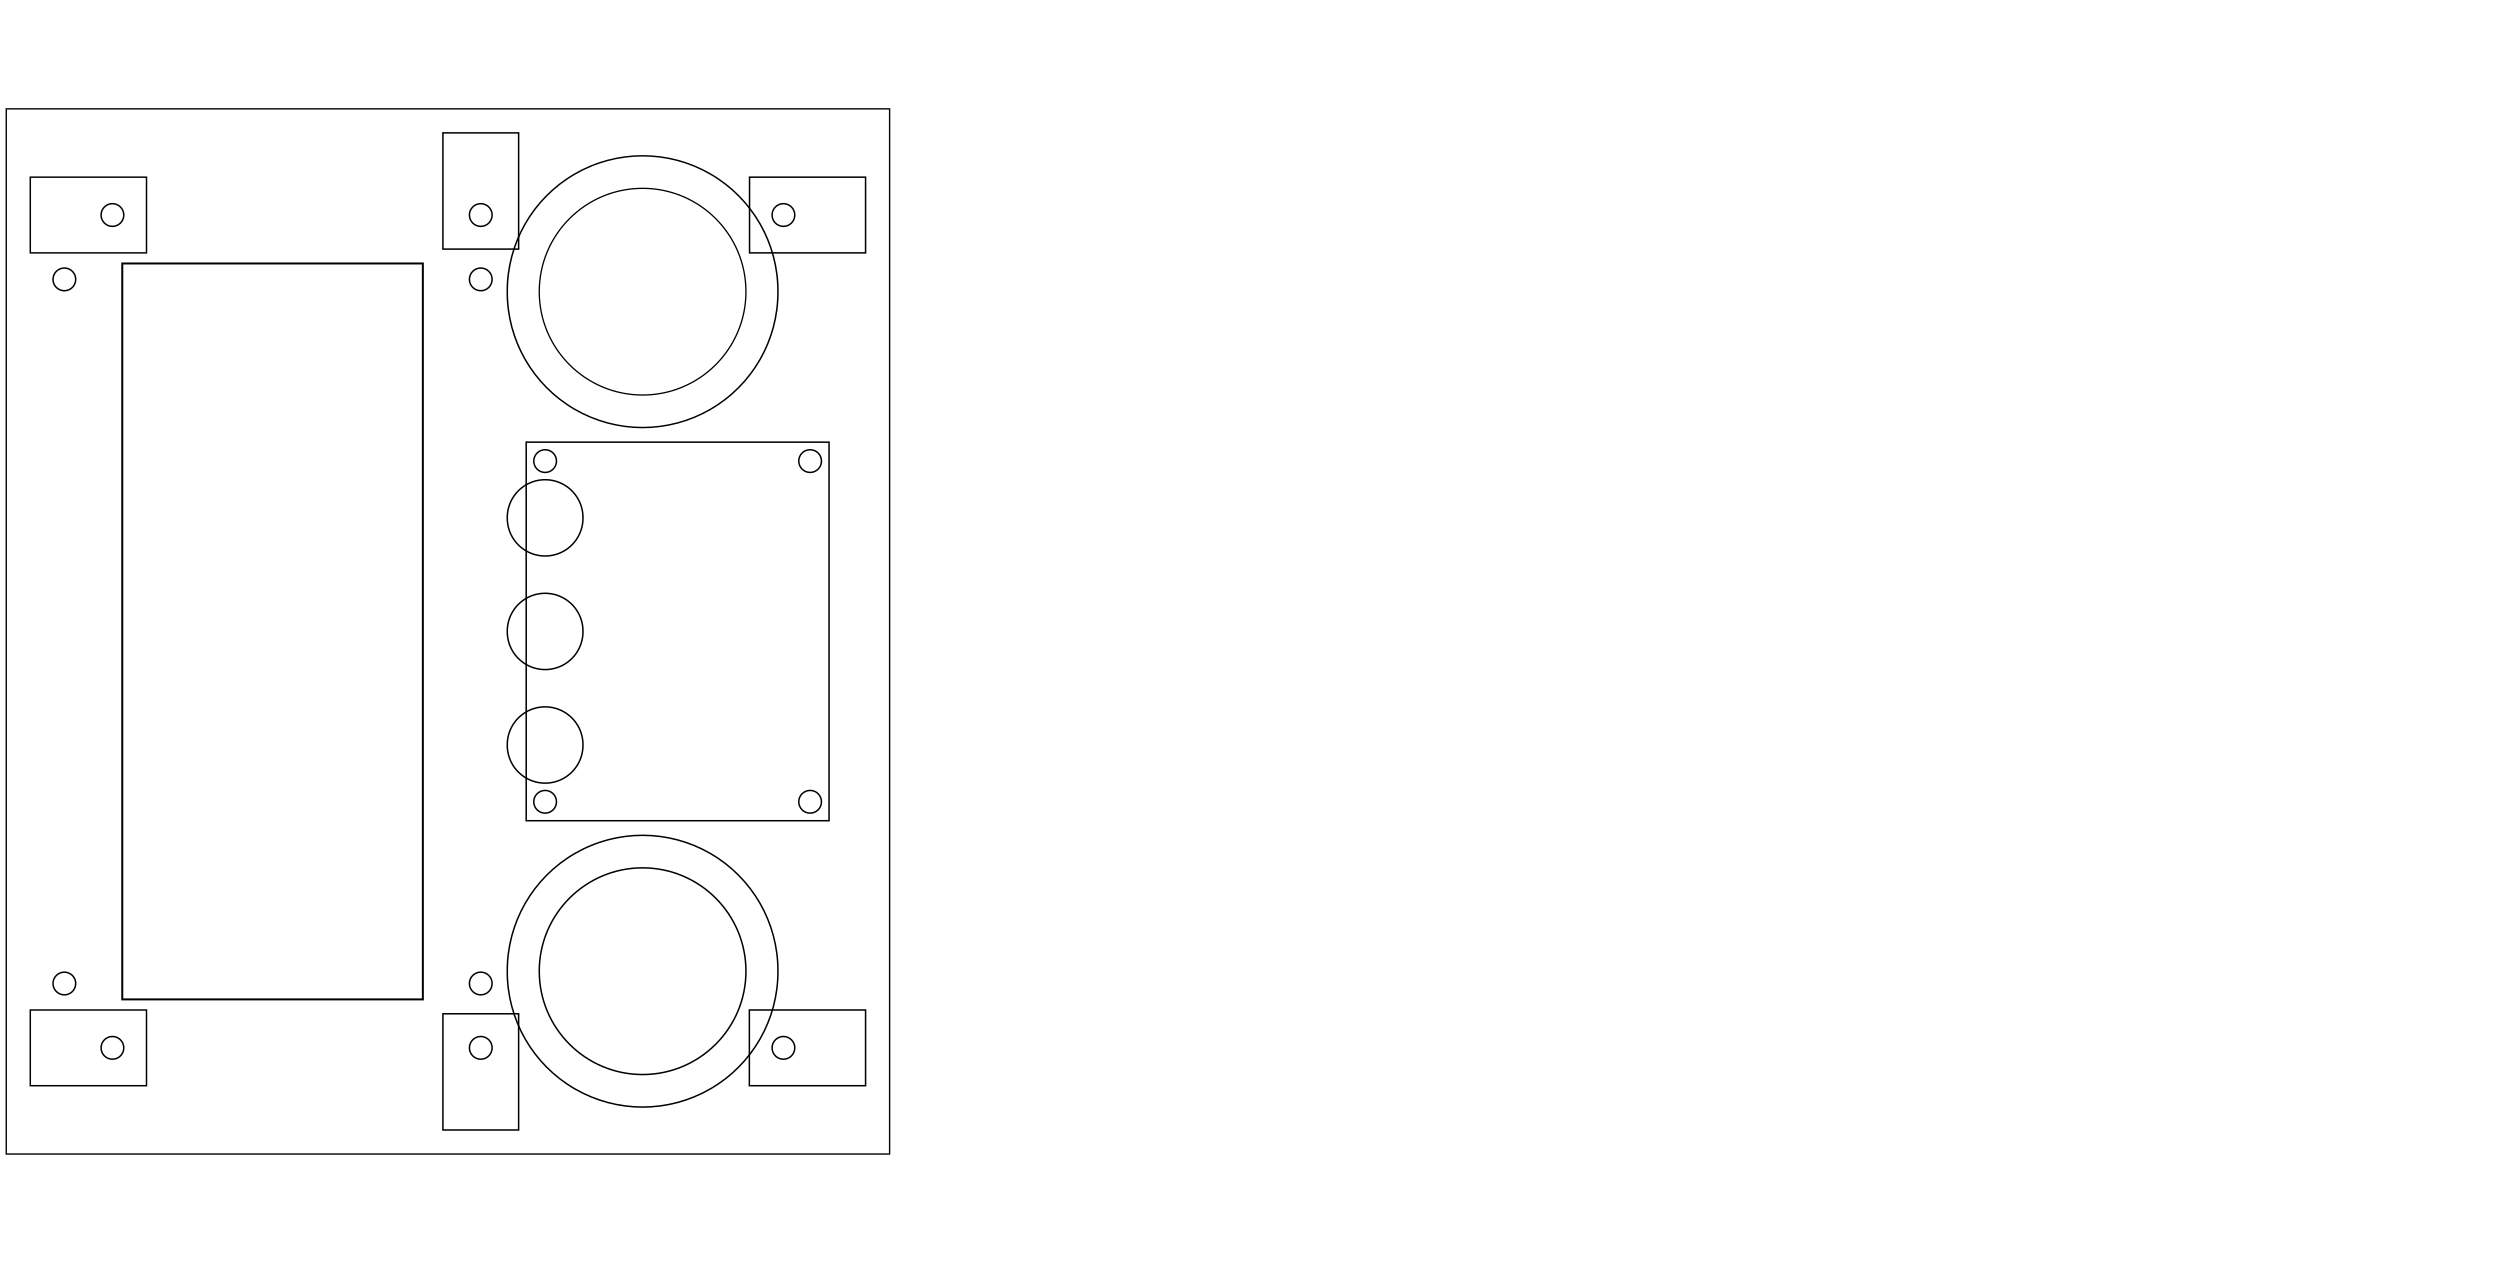
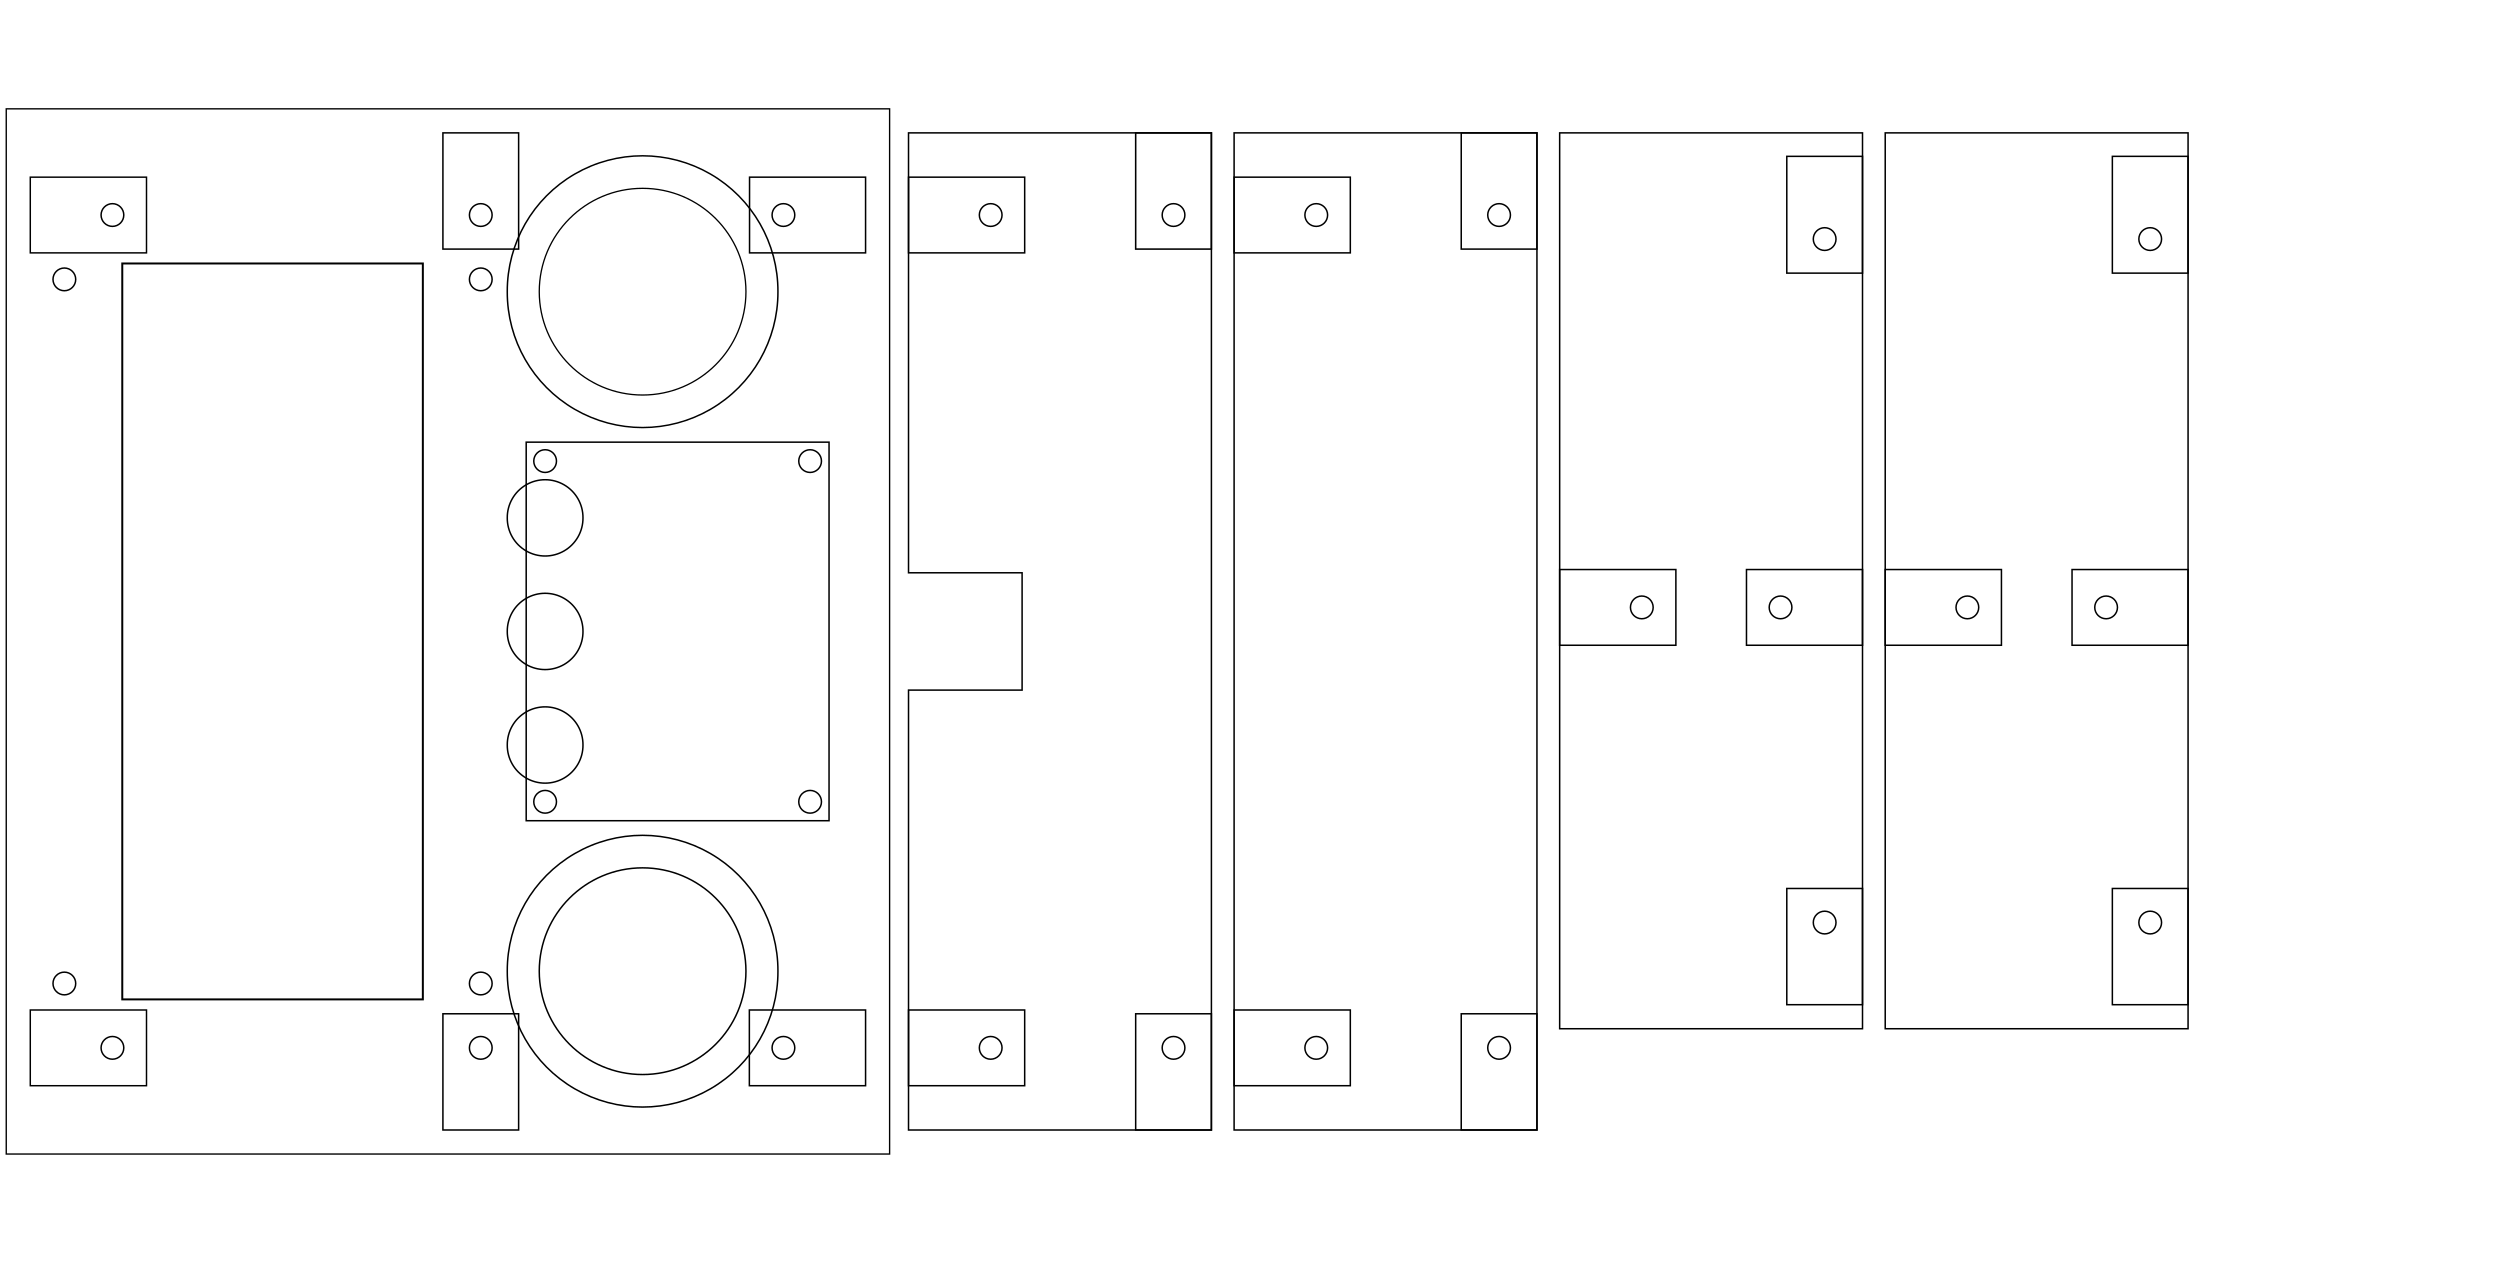
<svg xmlns="http://www.w3.org/2000/svg" width="1170" height="593.15" id="svg3312" version="1.1">
  <defs id="defs3314" />
  <g id="layer1" transform="translate(0,-459.2101)" style="display:inline">
    <path style="fill:none;stroke:#000000;stroke-width:0.709;stroke-miterlimit:4;stroke-opacity:1;stroke-dasharray:none" id="path3373" d="m 57.933,437.244 a 5.315,5.315 0 1 1 -10.63,0 5.315,5.315 0 1 1 10.63,0 z" transform="translate(0,512.3597)" />
    <path style="fill:none;stroke:#000000;stroke-width:0.709;stroke-miterlimit:4;stroke-opacity:1;stroke-dasharray:none" id="path3452" d="m 57.933,47.48 a 5.315,5.315 0 1 1 -10.63,0 5.315,5.315 0 1 1 10.63,0 z" transform="translate(0,512.3597)" />
    <path style="fill:none;stroke:#000000;stroke-width:0.709;stroke-miterlimit:4;stroke-opacity:1;stroke-dasharray:none" id="path3589" d="m 35.433,130.748 a 5.315,5.315 0 1 1 -10.63,0 5.315,5.315 0 1 1 10.63,0 z" transform="translate(0,459.2101)" />
    <path style="fill:none;stroke:#000000;stroke-width:0.709;stroke-miterlimit:4;stroke-opacity:1;stroke-dasharray:none" id="path3591" d="m 35.433,460.276 a 5.315,5.315 0 1 1 -10.63,0 5.315,5.315 0 1 1 10.63,0 z" transform="translate(0,459.2101)" />
    <rect style="fill:none;stroke:#000000;stroke-width:0.937;stroke-miterlimit:4;stroke-opacity:1;stroke-dasharray:none" id="rect3599" width="140.669" height="344.409" x="57.224" y="582.517" />
    <path style="fill:none;stroke:#000000;stroke-width:0.709;stroke-miterlimit:4;stroke-opacity:1;stroke-dasharray:none" id="path3601" d="m 230.315,130.748 a 5.315,5.315 0 1 1 -10.63,0 5.315,5.315 0 1 1 10.63,0 z" transform="translate(0,459.2101)" />
    <path style="fill:none;stroke:#000000;stroke-width:0.709;stroke-miterlimit:4;stroke-opacity:1;stroke-dasharray:none" id="path3603" d="m 230.315,460.276 a 5.315,5.315 0 1 1 -10.63,0 5.315,5.315 0 1 1 10.63,0 z" transform="translate(0,459.2101)" />
    <rect style="fill:none;stroke:#000000;stroke-width:0.643;stroke-miterlimit:4;stroke-opacity:1;stroke-dasharray:none" id="rect3625" width="413.415" height="489.153" x="2.923" y="510.145" />
    <path style="fill:none;stroke:#000000;stroke-width:0.709;stroke-miterlimit:4;stroke-opacity:1;stroke-dasharray:none" id="path3635" d="m 363.189,143.991 a 55.408,55.851 0 1 1 -110.817,0 55.408,55.851 0 1 1 110.817,0 z" transform="matrix(0.8729016,0,0,0.8659794,32.07608,471.0227)" />
    <path style="fill:none;stroke:#000000;stroke-width:0.709;stroke-miterlimit:4;stroke-opacity:1;stroke-dasharray:none" id="path3655" d="m 230.315,100.63 a 5.315,5.315 0 1 1 -10.63,0 5.315,5.315 0 1 1 10.63,0 z" transform="translate(0,459.2101)" />
    <path style="fill:none;stroke:#000000;stroke-width:0.709;stroke-miterlimit:4;stroke-opacity:1;stroke-dasharray:none" id="path3665" d="m 230.315,490.394 a 5.315,5.315 0 1 1 -10.63,0 5.315,5.315 0 1 1 10.63,0 z" transform="translate(0,459.2101)" />
    <path style="fill:none;stroke:#000000;stroke-width:0.709;stroke-miterlimit:4;stroke-opacity:1;stroke-dasharray:none" id="path3671" d="m 272.835,295.512 a 17.717,17.717 0 1 1 -35.433,0 17.717,17.717 0 1 1 35.433,0 z" transform="translate(0,459.2101)" />
    <path style="fill:none;stroke:#000000;stroke-width:0.709;stroke-miterlimit:4;stroke-opacity:1;stroke-dasharray:none" id="path3673" d="m 272.835,242.362 a 17.717,17.717 0 1 1 -35.433,0 17.717,17.717 0 1 1 35.433,0 z" transform="translate(0,459.2101)" />
    <path style="fill:none;stroke:#000000;stroke-width:0.709;stroke-miterlimit:4;stroke-opacity:1;stroke-dasharray:none" id="path3677" d="m 272.835,348.661 a 17.717,17.717 0 1 1 -35.433,0 17.717,17.717 0 1 1 35.433,0 z" transform="translate(0,459.2101)" />
    <path style="fill:none;stroke:#000000;stroke-width:0.709;stroke-miterlimit:4;stroke-opacity:1;stroke-dasharray:none" id="path3679" d="m 260.433,375.236 a 5.315,5.315 0 1 1 -10.63,0 5.315,5.315 0 1 1 10.63,0 z" transform="translate(0,459.2101)" />
    <path style="fill:none;stroke:#000000;stroke-width:0.709;stroke-miterlimit:4;stroke-opacity:1;stroke-dasharray:none" id="path3685" d="m 260.433,215.787 a 5.315,5.315 0 1 1 -10.63,0 5.315,5.315 0 1 1 10.63,0 z" transform="translate(0,459.2101)" />
    <path style="fill:none;stroke:#000000;stroke-width:0.709;stroke-miterlimit:4;stroke-opacity:1;stroke-dasharray:none" id="path3691" d="m 384.449,215.787 a 5.315,5.315 0 1 1 -10.63,0 5.315,5.315 0 1 1 10.63,0 z" transform="translate(0,459.2101)" />
    <path style="fill:none;stroke:#000000;stroke-width:0.709;stroke-miterlimit:4;stroke-opacity:1;stroke-dasharray:none" id="path3693" d="m 384.449,375.236 a 5.315,5.315 0 1 1 -10.63,0 5.315,5.315 0 1 1 10.63,0 z" transform="translate(0,459.2101)" />
    <path style="fill:none;stroke:#000000;stroke-width:0.709;stroke-miterlimit:4;stroke-opacity:1;stroke-dasharray:none" id="path3711" d="m 349.104,454.518 a 48.366,48.366 0 1 1 -96.732,0 48.366,48.366 0 1 1 96.732,0 z" transform="translate(0,459.2101)" />
    <path style="fill:none;stroke:#000000;stroke-width:0.709;stroke-miterlimit:4;stroke-opacity:1;stroke-dasharray:none" id="path3719" d="m 371.959,490.394 a 5.315,5.315 0 1 1 -10.63,0 5.315,5.315 0 1 1 10.63,0 z" transform="translate(0,459.2101)" />
    <path style="fill:none;stroke:#000000;stroke-width:0.709;stroke-miterlimit:4;stroke-opacity:1;stroke-dasharray:none" id="path3731" d="m 371.959,100.63 a 5.315,5.315 0 1 1 -10.63,0 5.315,5.315 0 1 1 10.63,0 z" transform="translate(0,459.2101)" />
+     <path style="fill:none;stroke:#000000;stroke-width:0.709;stroke-miterlimit:4;stroke-opacity:1;stroke-dasharray:none" id="path3739" d="m 468.957,100.63 a 5.315,5.315 0 1 1 -10.63,0 5.315,5.315 0 1 1 10.63,0 z" transform="translate(0,459.2101)" />
+     <path style="fill:none;stroke:#000000;stroke-width:0.709;stroke-miterlimit:4;stroke-opacity:1;stroke-dasharray:none" id="path3741" d="m 468.957,490.394 a 5.315,5.315 0 1 1 -10.63,0 5.315,5.315 0 1 1 10.63,0 z" transform="translate(0,459.2101)" />
+     <path style="fill:none;stroke:#000000;stroke-width:0.709;stroke-miterlimit:4;stroke-opacity:1;stroke-dasharray:none" d="m 425.188,62.188 0,205.875 53.156,0 0,54.906 -53.156,0 0,205.875 141.75,0 0,-466.656 -141.75,0 z" transform="translate(0,459.2101)" id="rect3753" />
+     <path style="fill:none;stroke:#000000;stroke-width:0.709;stroke-miterlimit:4;stroke-opacity:1;stroke-dasharray:none" id="path3775" d="m 621.319,100.63 a 5.315,5.315 0 1 1 -10.63,0 5.315,5.315 0 1 1 10.63,0 z" transform="translate(0,459.2101)" />
+     <path style="fill:none;stroke:#000000;stroke-width:0.709;stroke-miterlimit:4;stroke-opacity:1;stroke-dasharray:none" id="path3777" d="m 621.319,490.394 a 5.315,5.315 0 1 1 -10.63,0 5.315,5.315 0 1 1 10.63,0 z" transform="translate(0,459.2101)" />
+     <rect style="fill:none;stroke:#000000;stroke-width:0.709;stroke-miterlimit:4;stroke-opacity:1;stroke-dasharray:none" id="rect3779" width="141.732" height="466.654" x="577.559" y="62.185" transform="translate(0,459.2101)" />
+     <rect style="fill:none;stroke:#000000;stroke-width:0.709;stroke-miterlimit:4;stroke-opacity:1;stroke-dasharray:none" id="rect3789" width="141.732" height="419.262" x="729.921" y="62.185" transform="translate(0,459.2101)" />
+     <rect style="fill:none;stroke:#000000;stroke-width:0.709;stroke-miterlimit:4;stroke-opacity:1;stroke-dasharray:none" id="rect3795" width="141.732" height="419.262" x="882.283" y="62.185" transform="translate(0,459.2101)" />
+     <path style="fill:none;stroke:#000000;stroke-width:0.709;stroke-miterlimit:4;stroke-opacity:1;stroke-dasharray:none" id="path3816" d="m 554.528,97.087 a 5.315,5.315 0 1 1 -10.63,0 5.315,5.315 0 1 1 10.63,0 z" transform="translate(0,462.7533)" />
+     <path style="fill:none;stroke:#000000;stroke-width:0.709;stroke-miterlimit:4;stroke-opacity:1;stroke-dasharray:none" id="path3828" d="m 554.528,490.394 a 5.315,5.315 0 1 1 -10.63,0 5.315,5.315 0 1 1 10.63,0 z" transform="translate(0,459.2101)" />
+     <path style="fill:none;stroke:#000000;stroke-width:0.709;stroke-miterlimit:4;stroke-opacity:1;stroke-dasharray:none" id="path3842" d="m 706.89,100.63 a 5.315,5.315 0 1 1 -10.63,0 5.315,5.315 0 1 1 10.63,0 z" transform="translate(0,459.2101)" />
+     <path style="fill:none;stroke:#000000;stroke-width:0.709;stroke-miterlimit:4;stroke-opacity:1;stroke-dasharray:none" id="path3844" d="m 706.89,490.394 a 5.315,5.315 0 1 1 -10.63,0 5.315,5.315 0 1 1 10.63,0 z" transform="translate(0,459.2101)" />
+     <path style="fill:none;stroke:#000000;stroke-width:0.709;stroke-miterlimit:4;stroke-opacity:1;stroke-dasharray:none" id="path3864" d="m 859.252,111.88 a 5.315,5.315 0 1 1 -10.63,0 5.315,5.315 0 1 1 10.63,0 z" transform="translate(0,459.2101)" />
+     <path style="fill:none;stroke:#000000;stroke-width:0.709;stroke-miterlimit:4;stroke-opacity:1;stroke-dasharray:none" id="path3876" d="m 859.252,431.752 a 5.315,5.315 0 1 1 -10.63,0 5.315,5.315 0 1 1 10.63,0 z" transform="translate(0,459.2101)" />
+     <path style="fill:none;stroke:#000000;stroke-width:0.709;stroke-miterlimit:4;stroke-opacity:1;stroke-dasharray:none" id="path3890" d="m 773.681,284.262 a 5.315,5.315 0 1 1 -10.63,0 5.315,5.315 0 1 1 10.63,0 z" transform="translate(0,459.2101)" />
+     <path style="fill:none;stroke:#000000;stroke-width:0.709;stroke-miterlimit:4;stroke-opacity:1;stroke-dasharray:none" id="path3912" d="m 1011.614,111.88 a 5.315,5.315 0 1 1 -10.63,0 5.315,5.315 0 1 1 10.63,0 z" transform="translate(0,459.2101)" />
+     <path style="fill:none;stroke:#000000;stroke-width:0.709;stroke-miterlimit:4;stroke-opacity:1;stroke-dasharray:none" id="path3914" d="m 1011.614,431.752 a 5.315,5.315 0 1 1 -10.63,0 5.315,5.315 0 1 1 10.63,0 z" transform="translate(0,459.2101)" />
+     <path style="fill:none;stroke:#000000;stroke-width:0.709;stroke-miterlimit:4;stroke-opacity:1;stroke-dasharray:none" id="path3924" d="m 926.043,284.262 a 5.315,5.315 0 1 1 -10.63,0 5.315,5.315 0 1 1 10.63,0 z" transform="translate(0,459.2101)" />
+     <path style="fill:none;stroke:#000000;stroke-width:0.709;stroke-miterlimit:4;stroke-opacity:1;stroke-dasharray:none" id="path3936" d="m 838.612,284.262 a 5.315,5.315 0 1 1 -10.63,0 5.315,5.315 0 1 1 10.63,0 z" transform="translate(0,459.2101)" />
+     <path style="fill:none;stroke:#000000;stroke-width:0.709;stroke-miterlimit:4;stroke-opacity:1;stroke-dasharray:none" id="path3946" d="m 990.974,284.262 a 5.315,5.315 0 1 1 -10.63,0 5.315,5.315 0 1 1 10.63,0 z" transform="translate(0,459.2101)" />
  </g>
  <g id="layer2" transform="translate(0,53.14963)" style="display:inline">
    <rect style="fill:none;stroke:#000000;stroke-width:0.687;stroke-miterlimit:4;stroke-opacity:1;stroke-dasharray:none" id="rect3392" width="54.39" height="35.433" x="14.173" y="419.528" />
    <rect style="fill:none;stroke:#000000;stroke-width:0.687;stroke-miterlimit:4;stroke-opacity:1;stroke-dasharray:none" id="rect3436" width="54.39" height="35.433" x="14.173" y="29.764" />
    <path style="fill:none;stroke:#000000;stroke-width:0.709;stroke-miterlimit:4;stroke-opacity:1;stroke-dasharray:none" id="path3637" d="m 363.189,134.911 a 62.894,64.931 0 1 1 -125.787,0 62.894,64.931 0 1 1 125.787,0 z" transform="matrix(1.007042,0,0,0.9754434,-1.671807,-48.24217)" />
    <rect style="fill:none;stroke:#000000;stroke-width:0.709;stroke-miterlimit:4;stroke-opacity:1;stroke-dasharray:none" id="rect3663" width="35.433" height="54.39" x="207.283" y="9.035" />
    <rect style="fill:none;stroke:#000000;stroke-width:0.709;stroke-miterlimit:4;stroke-opacity:1;stroke-dasharray:none" id="rect3669" width="35.433" height="54.39" x="207.283" y="474.449" transform="translate(0,-53.14963)" />
    <rect style="fill:none;stroke:#000000;stroke-width:0.709;stroke-miterlimit:4;stroke-opacity:1;stroke-dasharray:none" id="rect3701" width="141.732" height="177.165" x="246.26" y="206.929" transform="translate(0,-53.14963)" />
    <path style="fill:none;stroke:#000000;stroke-width:0.709;stroke-miterlimit:4;stroke-opacity:1;stroke-dasharray:none" id="path3705" d="m 364.075,454.518 a 63.337,63.337 0 1 1 -126.673,0 63.337,63.337 0 1 1 126.673,0 z" transform="translate(0,-53.14963)" />
    <rect style="fill:none;stroke:#000000;stroke-width:0.709;stroke-miterlimit:4;stroke-opacity:1;stroke-dasharray:none" id="rect3725" width="54.39" height="35.433" x="350.699" y="472.677" transform="translate(0,-53.14963)" />
    <rect style="fill:none;stroke:#000000;stroke-width:0.709;stroke-miterlimit:4;stroke-opacity:1;stroke-dasharray:none" id="rect3729" width="54.301" height="35.433" x="350.787" y="82.913" transform="translate(0,-53.14963)" />
+     <rect style="fill:none;stroke:#000000;stroke-width:0.709;stroke-miterlimit:4;stroke-opacity:1;stroke-dasharray:none" id="rect3759" width="54.354" height="35.433" x="425.197" y="82.913" transform="translate(0,-53.14963)" />
+     <rect style="fill:none;stroke:#000000;stroke-width:0.709;stroke-miterlimit:4;stroke-opacity:1;stroke-dasharray:none" id="rect3761" width="54.354" height="35.433" x="425.197" y="472.677" transform="translate(0,-53.14963)" />
+     <rect style="fill:none;stroke:#000000;stroke-width:0.709;stroke-miterlimit:4;stroke-opacity:1;stroke-dasharray:none" id="rect3781" width="54.39" height="35.433" x="577.559" y="472.677" transform="translate(0,-53.14963)" />
+     <rect style="fill:none;stroke:#000000;stroke-width:0.709;stroke-miterlimit:4;stroke-opacity:1;stroke-dasharray:none" id="rect3801" width="54.39" height="35.433" x="577.559" y="82.913" transform="translate(0,-53.14963)" />
+     <rect style="fill:none;stroke:#000000;stroke-width:0.733;stroke-miterlimit:4;stroke-opacity:1;stroke-dasharray:none" id="rect3803" width="35.433" height="54.39" x="531.496" y="9.035" />
+     <rect style="fill:none;stroke:#000000;stroke-width:0.709;stroke-miterlimit:4;stroke-opacity:1;stroke-dasharray:none" id="rect3820" width="35.433" height="54.39" x="531.496" y="474.449" transform="translate(0,-53.14963)" />
+     <rect style="fill:none;stroke:#000000;stroke-width:0.709;stroke-miterlimit:4;stroke-opacity:1;stroke-dasharray:none" id="rect3832" width="35.433" height="54.39" x="683.858" y="62.185" transform="translate(0,-53.14963)" />
+     <rect style="fill:none;stroke:#000000;stroke-width:0.709;stroke-miterlimit:4;stroke-opacity:1;stroke-dasharray:none" id="rect3834" width="35.433" height="54.39" x="683.858" y="474.449" transform="translate(0,-53.14963)" />
+     <rect style="fill:none;stroke:#000000;stroke-width:0.709;stroke-miterlimit:4;stroke-opacity:1;stroke-dasharray:none" id="rect3852" width="35.433" height="54.656" x="836.22" y="73.169" transform="translate(0,-53.14963)" />
+     <rect style="fill:none;stroke:#000000;stroke-width:0.709;stroke-miterlimit:4;stroke-opacity:1;stroke-dasharray:none" id="rect3870" width="35.433" height="54.39" x="836.22" y="415.807" transform="translate(0,-53.14963)" />
+     <rect style="fill:none;stroke:#000000;stroke-width:0.709;stroke-miterlimit:4;stroke-opacity:1;stroke-dasharray:none" id="rect3898" width="54.39" height="35.433" x="729.921" y="266.545" transform="translate(0,-53.14963)" />
+     <rect style="fill:none;stroke:#000000;stroke-width:0.709;stroke-miterlimit:4;stroke-opacity:1;stroke-dasharray:none" id="rect3902" width="35.433" height="54.656" x="988.583" y="73.169" transform="translate(0,-53.14963)" />
+     <rect style="fill:none;stroke:#000000;stroke-width:0.709;stroke-miterlimit:4;stroke-opacity:1;stroke-dasharray:none" id="rect3904" width="35.433" height="54.39" x="988.583" y="415.807" transform="translate(0,-53.14963)" />
+     <rect style="fill:none;stroke:#000000;stroke-width:0.709;stroke-miterlimit:4;stroke-opacity:1;stroke-dasharray:none" id="rect3922" width="54.39" height="35.433" x="882.283" y="266.545" transform="translate(0,-53.14963)" />
+     <rect style="fill:none;stroke:#000000;stroke-width:0.709;stroke-miterlimit:4;stroke-opacity:1;stroke-dasharray:none" id="rect3928" width="54.301" height="35.433" x="817.352" y="266.545" transform="translate(0,-53.14963)" />
+     <rect style="fill:none;stroke:#000000;stroke-width:0.709;stroke-miterlimit:4;stroke-opacity:1;stroke-dasharray:none" id="rect3940" width="54.301" height="35.433" x="969.715" y="266.545" transform="translate(0,-53.14963)" />
  </g>
</svg>
